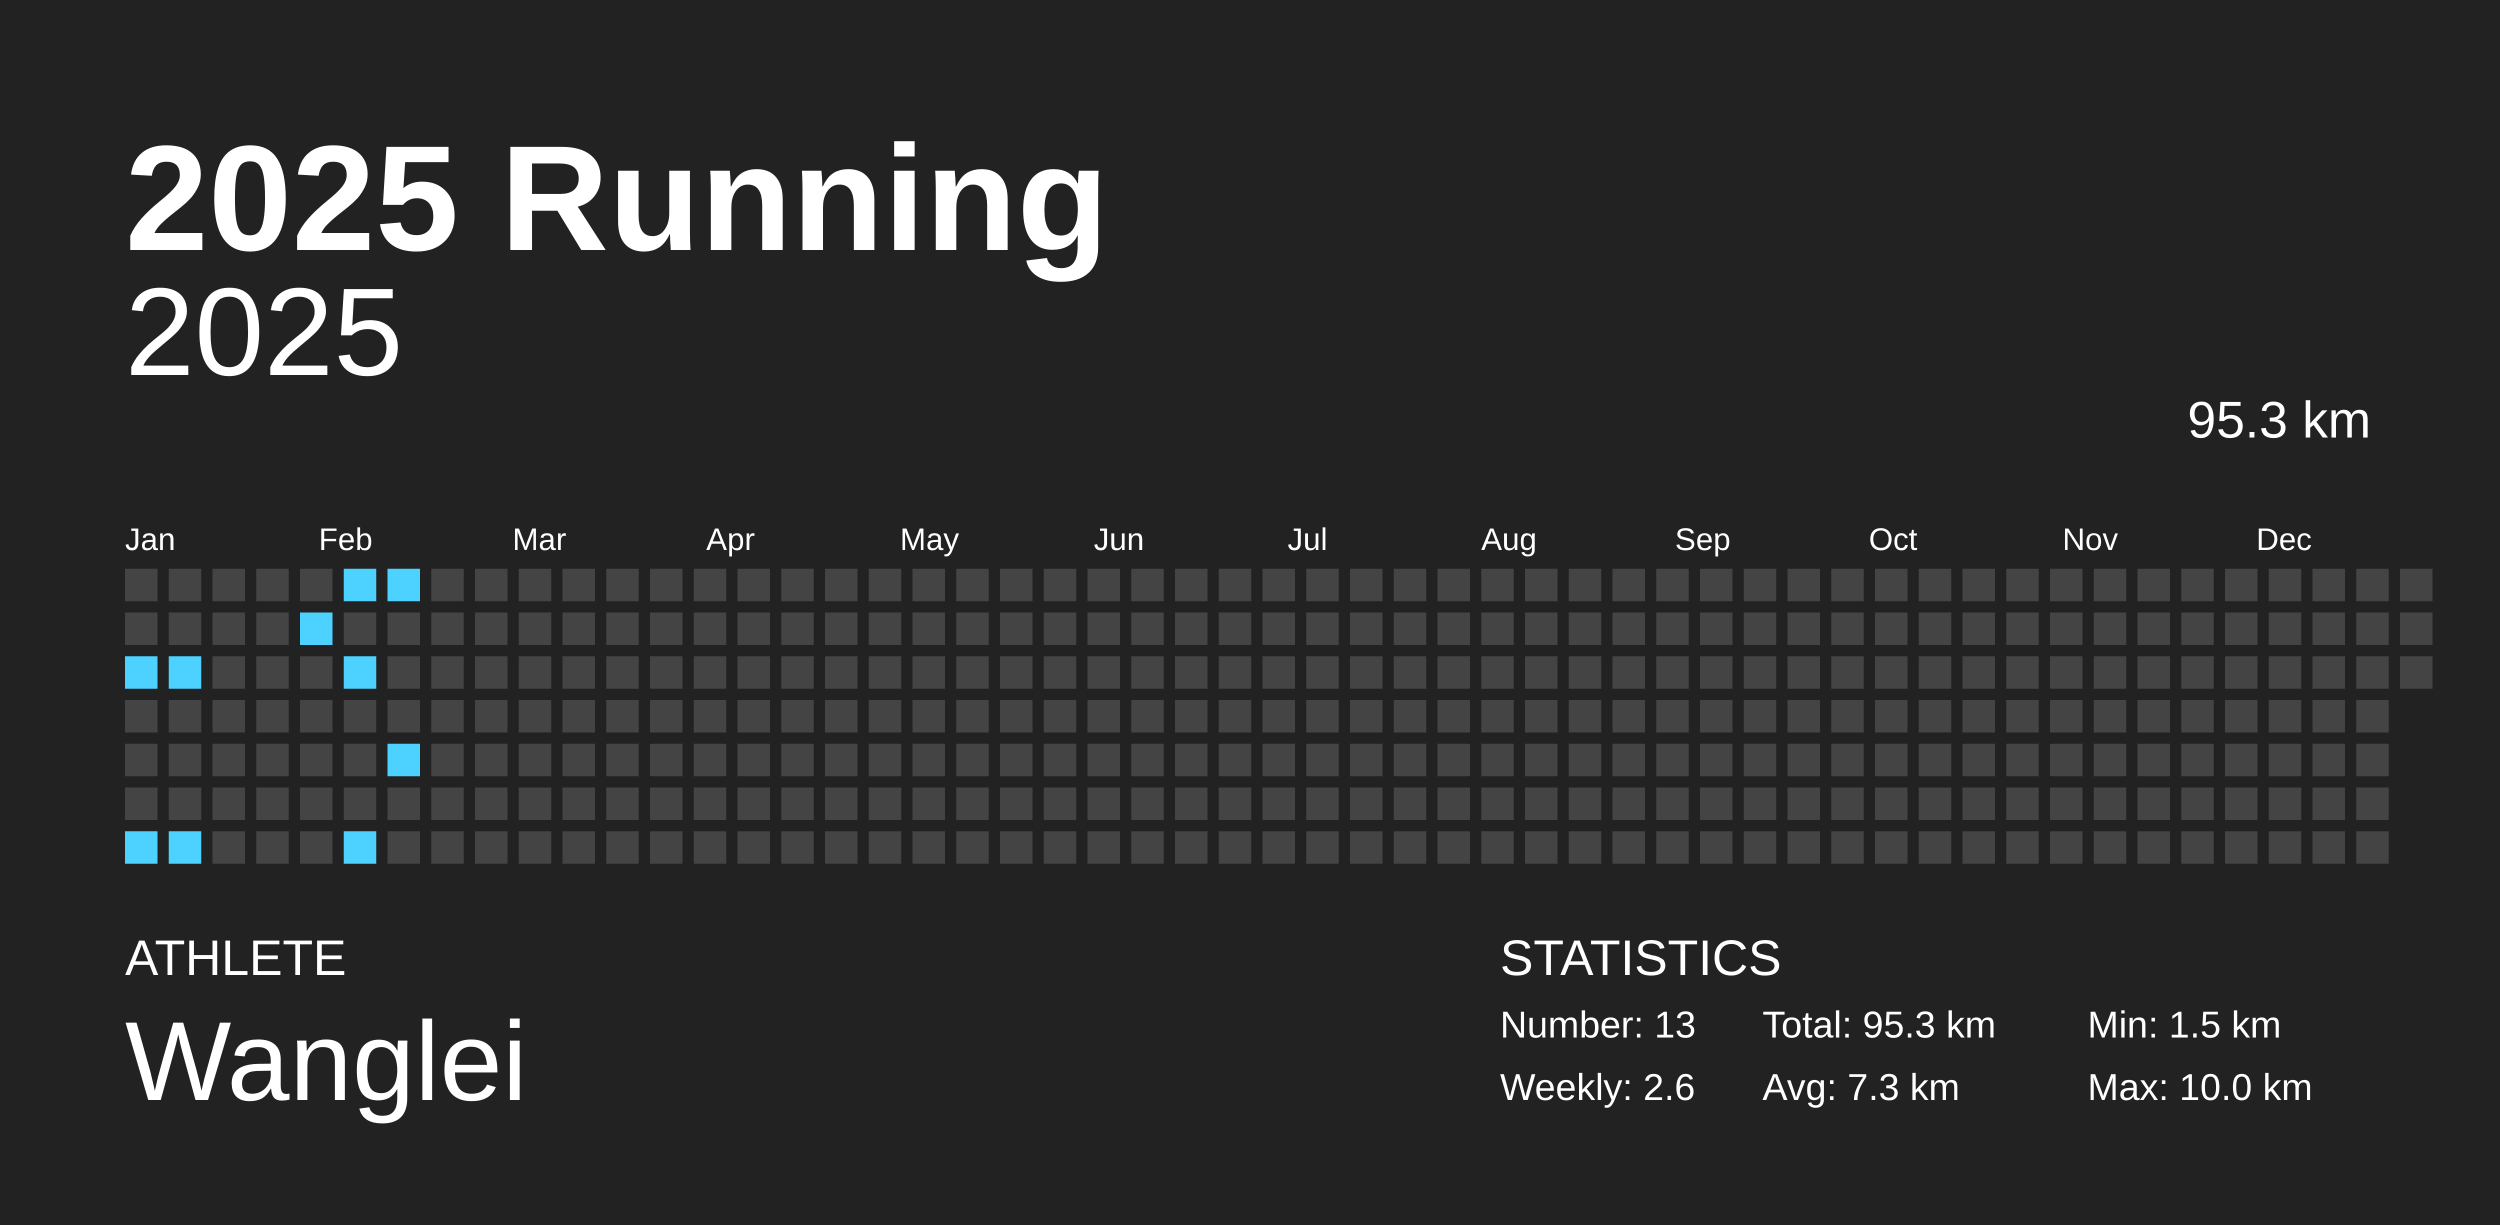
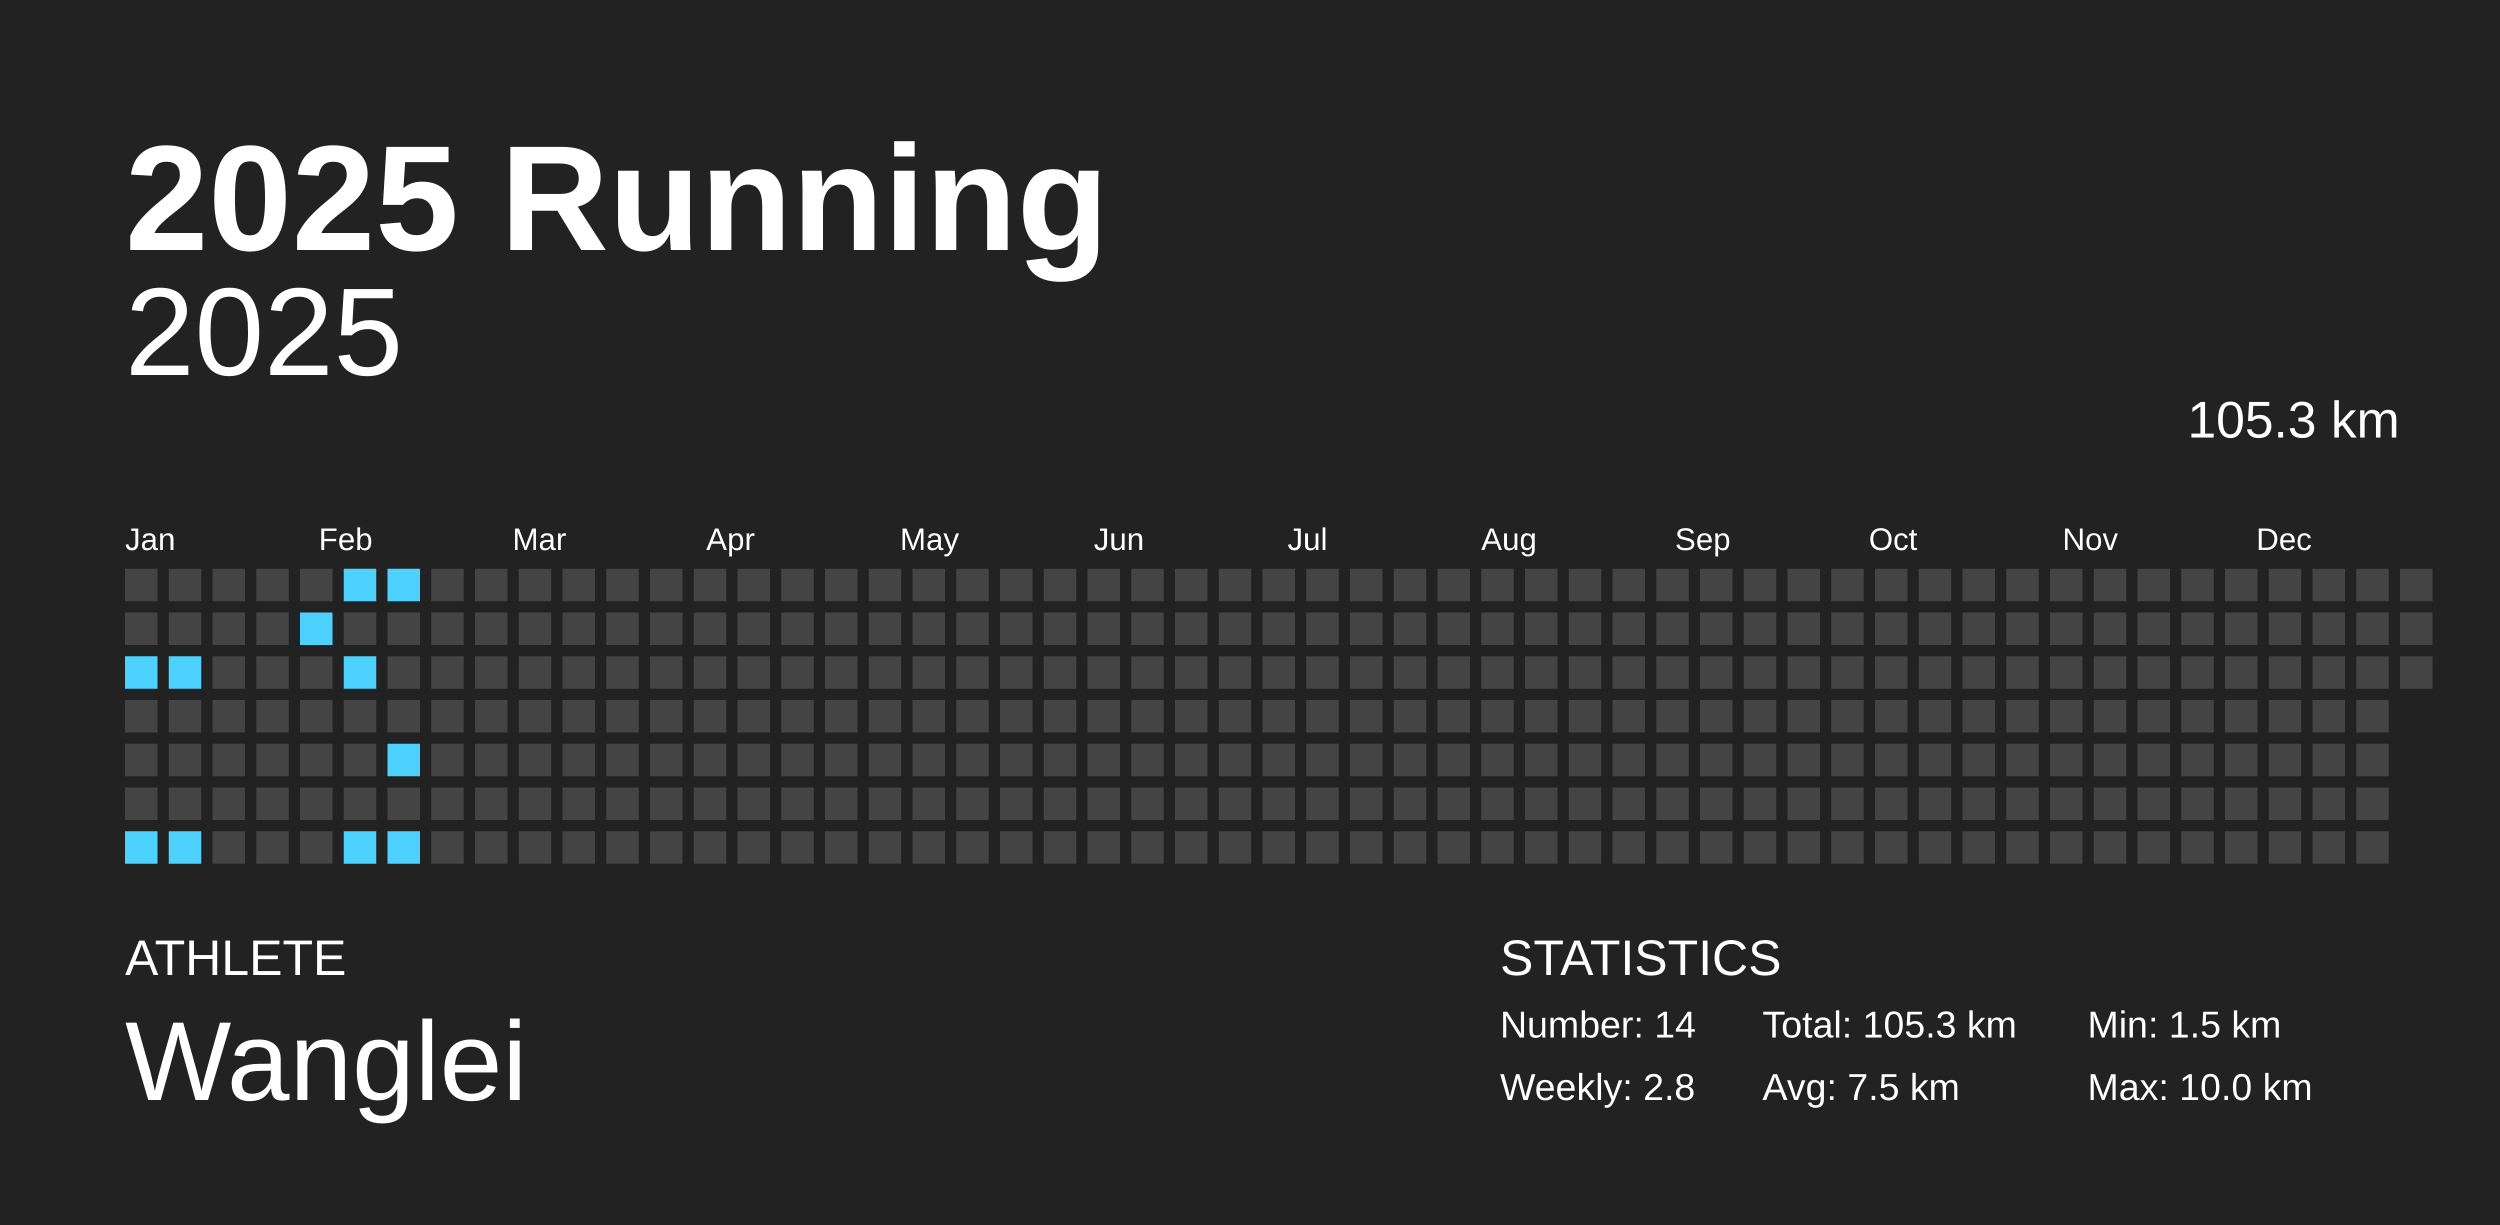
<svg xmlns="http://www.w3.org/2000/svg" baseProfile="full" height="98mm" version="1.1" viewBox="0,0,200,98" width="200mm">
  <defs />
  <rect fill="#222222" height="98" width="200" x="0" y="0" />
  <text fill="#FFFFFF" style="font-size:12px; font-family:Arial; font-weight:bold;" x="10" y="20">2025 Running</text>
  <text fill="#FFFFFF" style="font-size:4px; font-family:Arial" x="10" y="78">ATHLETE</text>
  <text fill="#FFFFFF" style="font-size:9px; font-family:Arial" x="10" y="88">Wanglei</text>
  <text fill="#FFFFFF" style="font-size:4px; font-family:Arial" x="120" y="78">STATISTICS</text>
-   <text fill="#FFFFFF" style="font-size:3px; font-family:Arial" x="120" y="83">Number: 13</text>
-   <text fill="#FFFFFF" style="font-size:3px; font-family:Arial" x="120" y="88">Weekly: 2.6</text>
-   <text fill="#FFFFFF" style="font-size:3px; font-family:Arial" x="141" y="83">Total: 95.3 km</text>
-   <text fill="#FFFFFF" style="font-size:3px; font-family:Arial" x="141" y="88">Avg: 7.3 km</text>
+   <text fill="#FFFFFF" style="font-size:3px; font-family:Arial" x="120" y="83">Number: 14</text>
+   <text fill="#FFFFFF" style="font-size:3px; font-family:Arial" x="120" y="88">Weekly: 2.8</text>
+   <text fill="#FFFFFF" style="font-size:3px; font-family:Arial" x="141" y="83">Total: 105.3 km</text>
+   <text fill="#FFFFFF" style="font-size:3px; font-family:Arial" x="141" y="88">Avg: 7.5 km</text>
  <text fill="#FFFFFF" style="font-size:3px; font-family:Arial" x="167" y="83">Min: 1.5 km</text>
  <text fill="#FFFFFF" style="font-size:3px; font-family:Arial" x="167" y="88">Max: 10.0 km</text>
  <text alignment-baseline="hanging" fill="#FFFFFF" style="font-size:10.0px; font-family:Arial;" x="10" y="30">2025</text>
-   <text alignment-baseline="hanging" fill="#FFFFFF" style="font-size:4.125px; font-family:Arial;" x="175" y="35">95.3 km</text>
+   <text alignment-baseline="hanging" fill="#FFFFFF" style="font-size:4.125px; font-family:Arial;" x="175" y="35">105.3 km</text>
  <text fill="#FFFFFF" style="font-size:2.5px; font-family:Arial" x="10.0" y="44">Jan</text>
  <text fill="#FFFFFF" style="font-size:2.5px; font-family:Arial" x="25.5" y="44">Feb</text>
  <text fill="#FFFFFF" style="font-size:2.5px; font-family:Arial" x="41.0" y="44">Mar</text>
  <text fill="#FFFFFF" style="font-size:2.5px; font-family:Arial" x="56.5" y="44">Apr</text>
  <text fill="#FFFFFF" style="font-size:2.5px; font-family:Arial" x="72.0" y="44">May</text>
  <text fill="#FFFFFF" style="font-size:2.5px; font-family:Arial" x="87.5" y="44">Jun</text>
  <text fill="#FFFFFF" style="font-size:2.5px; font-family:Arial" x="103.0" y="44">Jul</text>
  <text fill="#FFFFFF" style="font-size:2.5px; font-family:Arial" x="118.5" y="44">Aug</text>
  <text fill="#FFFFFF" style="font-size:2.5px; font-family:Arial" x="134.0" y="44">Sep</text>
  <text fill="#FFFFFF" style="font-size:2.5px; font-family:Arial" x="149.5" y="44">Oct</text>
  <text fill="#FFFFFF" style="font-size:2.5px; font-family:Arial" x="165.0" y="44">Nov</text>
  <text fill="#FFFFFF" style="font-size:2.5px; font-family:Arial" x="180.5" y="44">Dec</text>
  <rect fill="#444444" height="2.6" width="2.6" x="10.0" y="45.5" />
  <rect fill="#444444" height="2.6" width="2.6" x="10.0" y="49.0" />
  <rect fill="#4dd2ff" height="2.6" width="2.6" x="10.0" y="52.5" />
  <rect fill="#444444" height="2.6" width="2.6" x="10.0" y="56.0" />
  <rect fill="#444444" height="2.6" width="2.6" x="10.0" y="59.5" />
  <rect fill="#444444" height="2.6" width="2.6" x="10.0" y="63.0" />
  <rect fill="#4dd2ff" height="2.6" width="2.6" x="10.0" y="66.5" />
  <rect fill="#444444" height="2.6" width="2.6" x="13.5" y="45.5" />
  <rect fill="#444444" height="2.6" width="2.6" x="13.5" y="49.0" />
  <rect fill="#4dd2ff" height="2.6" width="2.6" x="13.5" y="52.5" />
  <rect fill="#444444" height="2.6" width="2.6" x="13.5" y="56.0" />
  <rect fill="#444444" height="2.6" width="2.6" x="13.5" y="59.5" />
  <rect fill="#444444" height="2.6" width="2.6" x="13.5" y="63.0" />
  <rect fill="#4dd2ff" height="2.6" width="2.6" x="13.5" y="66.5" />
  <rect fill="#444444" height="2.6" width="2.6" x="17.0" y="45.5" />
  <rect fill="#444444" height="2.6" width="2.6" x="17.0" y="49.0" />
  <rect fill="#444444" height="2.6" width="2.6" x="17.0" y="52.5" />
  <rect fill="#444444" height="2.6" width="2.6" x="17.0" y="56.0" />
  <rect fill="#444444" height="2.6" width="2.6" x="17.0" y="59.5" />
  <rect fill="#444444" height="2.6" width="2.6" x="17.0" y="63.0" />
  <rect fill="#444444" height="2.6" width="2.6" x="17.0" y="66.5" />
  <rect fill="#444444" height="2.6" width="2.6" x="20.5" y="45.5" />
  <rect fill="#444444" height="2.6" width="2.6" x="20.5" y="49.0" />
  <rect fill="#444444" height="2.6" width="2.6" x="20.5" y="52.5" />
  <rect fill="#444444" height="2.6" width="2.6" x="20.5" y="56.0" />
  <rect fill="#444444" height="2.6" width="2.6" x="20.5" y="59.5" />
  <rect fill="#444444" height="2.6" width="2.6" x="20.5" y="63.0" />
  <rect fill="#444444" height="2.6" width="2.6" x="20.5" y="66.5" />
  <rect fill="#444444" height="2.6" width="2.6" x="24.0" y="45.5" />
  <rect fill="#4dd2ff" height="2.6" width="2.6" x="24.0" y="49.0" />
  <rect fill="#444444" height="2.6" width="2.6" x="24.0" y="52.5" />
  <rect fill="#444444" height="2.6" width="2.6" x="24.0" y="56.0" />
  <rect fill="#444444" height="2.6" width="2.6" x="24.0" y="59.5" />
  <rect fill="#444444" height="2.6" width="2.6" x="24.0" y="63.0" />
  <rect fill="#444444" height="2.6" width="2.6" x="24.0" y="66.5" />
  <rect fill="#4dd2ff" height="2.6" width="2.6" x="27.5" y="45.5" />
  <rect fill="#444444" height="2.6" width="2.6" x="27.5" y="49.0" />
  <rect fill="#4dd2ff" height="2.6" width="2.6" x="27.5" y="52.5" />
  <rect fill="#444444" height="2.6" width="2.6" x="27.5" y="56.0" />
  <rect fill="#444444" height="2.6" width="2.6" x="27.5" y="59.5" />
  <rect fill="#444444" height="2.6" width="2.6" x="27.5" y="63.0" />
  <rect fill="#4dd2ff" height="2.6" width="2.6" x="27.5" y="66.5" />
  <rect fill="#4dd2ff" height="2.6" width="2.6" x="31.0" y="45.5" />
  <rect fill="#444444" height="2.6" width="2.6" x="31.0" y="49.0" />
  <rect fill="#444444" height="2.6" width="2.6" x="31.0" y="52.5" />
  <rect fill="#444444" height="2.6" width="2.6" x="31.0" y="56.0" />
  <rect fill="#4dd2ff" height="2.6" width="2.6" x="31.0" y="59.5" />
  <rect fill="#444444" height="2.6" width="2.6" x="31.0" y="63.0" />
-   <rect fill="#444444" height="2.6" width="2.6" x="31.0" y="66.5" />
+   <rect fill="#4dd2ff" height="2.6" width="2.6" x="31.0" y="66.5" />
  <rect fill="#444444" height="2.6" width="2.6" x="34.5" y="45.5" />
  <rect fill="#444444" height="2.6" width="2.6" x="34.5" y="49.0" />
  <rect fill="#444444" height="2.6" width="2.6" x="34.5" y="52.5" />
  <rect fill="#444444" height="2.6" width="2.6" x="34.5" y="56.0" />
  <rect fill="#444444" height="2.6" width="2.6" x="34.5" y="59.5" />
  <rect fill="#444444" height="2.6" width="2.6" x="34.5" y="63.0" />
  <rect fill="#444444" height="2.6" width="2.6" x="34.5" y="66.5" />
  <rect fill="#444444" height="2.6" width="2.6" x="38.0" y="45.5" />
  <rect fill="#444444" height="2.6" width="2.6" x="38.0" y="49.0" />
  <rect fill="#444444" height="2.6" width="2.6" x="38.0" y="52.5" />
  <rect fill="#444444" height="2.6" width="2.6" x="38.0" y="56.0" />
  <rect fill="#444444" height="2.6" width="2.6" x="38.0" y="59.5" />
  <rect fill="#444444" height="2.6" width="2.6" x="38.0" y="63.0" />
  <rect fill="#444444" height="2.6" width="2.6" x="38.0" y="66.5" />
  <rect fill="#444444" height="2.6" width="2.6" x="41.5" y="45.5" />
  <rect fill="#444444" height="2.6" width="2.6" x="41.5" y="49.0" />
  <rect fill="#444444" height="2.6" width="2.6" x="41.5" y="52.5" />
  <rect fill="#444444" height="2.6" width="2.6" x="41.5" y="56.0" />
  <rect fill="#444444" height="2.6" width="2.6" x="41.5" y="59.5" />
  <rect fill="#444444" height="2.6" width="2.6" x="41.5" y="63.0" />
  <rect fill="#444444" height="2.6" width="2.6" x="41.5" y="66.5" />
  <rect fill="#444444" height="2.6" width="2.6" x="45.0" y="45.5" />
  <rect fill="#444444" height="2.6" width="2.6" x="45.0" y="49.0" />
  <rect fill="#444444" height="2.6" width="2.6" x="45.0" y="52.5" />
  <rect fill="#444444" height="2.6" width="2.6" x="45.0" y="56.0" />
  <rect fill="#444444" height="2.6" width="2.6" x="45.0" y="59.5" />
  <rect fill="#444444" height="2.6" width="2.6" x="45.0" y="63.0" />
  <rect fill="#444444" height="2.6" width="2.6" x="45.0" y="66.5" />
  <rect fill="#444444" height="2.6" width="2.6" x="48.5" y="45.5" />
  <rect fill="#444444" height="2.6" width="2.6" x="48.5" y="49.0" />
  <rect fill="#444444" height="2.6" width="2.6" x="48.5" y="52.5" />
  <rect fill="#444444" height="2.6" width="2.6" x="48.5" y="56.0" />
  <rect fill="#444444" height="2.6" width="2.6" x="48.5" y="59.5" />
  <rect fill="#444444" height="2.6" width="2.6" x="48.5" y="63.0" />
  <rect fill="#444444" height="2.6" width="2.6" x="48.5" y="66.5" />
  <rect fill="#444444" height="2.6" width="2.6" x="52.0" y="45.5" />
  <rect fill="#444444" height="2.6" width="2.6" x="52.0" y="49.0" />
  <rect fill="#444444" height="2.6" width="2.6" x="52.0" y="52.5" />
  <rect fill="#444444" height="2.6" width="2.6" x="52.0" y="56.0" />
  <rect fill="#444444" height="2.6" width="2.6" x="52.0" y="59.5" />
  <rect fill="#444444" height="2.6" width="2.6" x="52.0" y="63.0" />
  <rect fill="#444444" height="2.6" width="2.6" x="52.0" y="66.5" />
  <rect fill="#444444" height="2.6" width="2.6" x="55.5" y="45.5" />
  <rect fill="#444444" height="2.6" width="2.6" x="55.5" y="49.0" />
  <rect fill="#444444" height="2.6" width="2.6" x="55.5" y="52.5" />
  <rect fill="#444444" height="2.6" width="2.6" x="55.5" y="56.0" />
  <rect fill="#444444" height="2.6" width="2.6" x="55.5" y="59.5" />
  <rect fill="#444444" height="2.6" width="2.6" x="55.5" y="63.0" />
  <rect fill="#444444" height="2.6" width="2.6" x="55.5" y="66.5" />
  <rect fill="#444444" height="2.6" width="2.6" x="59.0" y="45.5" />
  <rect fill="#444444" height="2.6" width="2.6" x="59.0" y="49.0" />
  <rect fill="#444444" height="2.6" width="2.6" x="59.0" y="52.5" />
  <rect fill="#444444" height="2.6" width="2.6" x="59.0" y="56.0" />
  <rect fill="#444444" height="2.6" width="2.6" x="59.0" y="59.5" />
  <rect fill="#444444" height="2.6" width="2.6" x="59.0" y="63.0" />
  <rect fill="#444444" height="2.6" width="2.6" x="59.0" y="66.5" />
  <rect fill="#444444" height="2.6" width="2.6" x="62.5" y="45.5" />
  <rect fill="#444444" height="2.6" width="2.6" x="62.5" y="49.0" />
  <rect fill="#444444" height="2.6" width="2.6" x="62.5" y="52.5" />
  <rect fill="#444444" height="2.6" width="2.6" x="62.5" y="56.0" />
  <rect fill="#444444" height="2.6" width="2.6" x="62.5" y="59.5" />
  <rect fill="#444444" height="2.6" width="2.6" x="62.5" y="63.0" />
  <rect fill="#444444" height="2.6" width="2.6" x="62.5" y="66.5" />
  <rect fill="#444444" height="2.6" width="2.6" x="66.0" y="45.5" />
  <rect fill="#444444" height="2.6" width="2.6" x="66.0" y="49.0" />
  <rect fill="#444444" height="2.6" width="2.6" x="66.0" y="52.5" />
  <rect fill="#444444" height="2.6" width="2.6" x="66.0" y="56.0" />
  <rect fill="#444444" height="2.6" width="2.6" x="66.0" y="59.5" />
  <rect fill="#444444" height="2.6" width="2.6" x="66.0" y="63.0" />
  <rect fill="#444444" height="2.6" width="2.6" x="66.0" y="66.5" />
  <rect fill="#444444" height="2.6" width="2.6" x="69.5" y="45.5" />
  <rect fill="#444444" height="2.6" width="2.6" x="69.5" y="49.0" />
  <rect fill="#444444" height="2.6" width="2.6" x="69.5" y="52.5" />
  <rect fill="#444444" height="2.6" width="2.6" x="69.5" y="56.0" />
  <rect fill="#444444" height="2.6" width="2.6" x="69.5" y="59.5" />
  <rect fill="#444444" height="2.6" width="2.6" x="69.5" y="63.0" />
  <rect fill="#444444" height="2.6" width="2.6" x="69.5" y="66.5" />
  <rect fill="#444444" height="2.6" width="2.6" x="73.0" y="45.5" />
  <rect fill="#444444" height="2.6" width="2.6" x="73.0" y="49.0" />
  <rect fill="#444444" height="2.6" width="2.6" x="73.0" y="52.5" />
  <rect fill="#444444" height="2.6" width="2.6" x="73.0" y="56.0" />
  <rect fill="#444444" height="2.6" width="2.6" x="73.0" y="59.5" />
  <rect fill="#444444" height="2.6" width="2.6" x="73.0" y="63.0" />
  <rect fill="#444444" height="2.6" width="2.6" x="73.0" y="66.5" />
  <rect fill="#444444" height="2.6" width="2.6" x="76.5" y="45.5" />
  <rect fill="#444444" height="2.6" width="2.6" x="76.5" y="49.0" />
  <rect fill="#444444" height="2.6" width="2.6" x="76.5" y="52.5" />
  <rect fill="#444444" height="2.6" width="2.6" x="76.5" y="56.0" />
  <rect fill="#444444" height="2.6" width="2.6" x="76.5" y="59.5" />
  <rect fill="#444444" height="2.6" width="2.6" x="76.5" y="63.0" />
  <rect fill="#444444" height="2.6" width="2.6" x="76.5" y="66.5" />
  <rect fill="#444444" height="2.6" width="2.6" x="80.0" y="45.5" />
  <rect fill="#444444" height="2.6" width="2.6" x="80.0" y="49.0" />
  <rect fill="#444444" height="2.6" width="2.6" x="80.0" y="52.5" />
  <rect fill="#444444" height="2.6" width="2.6" x="80.0" y="56.0" />
  <rect fill="#444444" height="2.6" width="2.6" x="80.0" y="59.5" />
  <rect fill="#444444" height="2.6" width="2.6" x="80.0" y="63.0" />
  <rect fill="#444444" height="2.6" width="2.6" x="80.0" y="66.5" />
  <rect fill="#444444" height="2.6" width="2.6" x="83.5" y="45.5" />
  <rect fill="#444444" height="2.6" width="2.6" x="83.5" y="49.0" />
  <rect fill="#444444" height="2.6" width="2.6" x="83.5" y="52.5" />
  <rect fill="#444444" height="2.6" width="2.6" x="83.5" y="56.0" />
  <rect fill="#444444" height="2.6" width="2.6" x="83.5" y="59.5" />
  <rect fill="#444444" height="2.6" width="2.6" x="83.5" y="63.0" />
  <rect fill="#444444" height="2.6" width="2.6" x="83.5" y="66.5" />
  <rect fill="#444444" height="2.6" width="2.6" x="87.0" y="45.5" />
  <rect fill="#444444" height="2.6" width="2.6" x="87.0" y="49.0" />
  <rect fill="#444444" height="2.6" width="2.6" x="87.0" y="52.5" />
  <rect fill="#444444" height="2.6" width="2.6" x="87.0" y="56.0" />
  <rect fill="#444444" height="2.6" width="2.6" x="87.0" y="59.5" />
  <rect fill="#444444" height="2.6" width="2.6" x="87.0" y="63.0" />
  <rect fill="#444444" height="2.6" width="2.6" x="87.0" y="66.5" />
  <rect fill="#444444" height="2.6" width="2.6" x="90.5" y="45.5" />
  <rect fill="#444444" height="2.6" width="2.6" x="90.5" y="49.0" />
  <rect fill="#444444" height="2.6" width="2.6" x="90.5" y="52.5" />
  <rect fill="#444444" height="2.6" width="2.6" x="90.5" y="56.0" />
  <rect fill="#444444" height="2.6" width="2.6" x="90.5" y="59.5" />
  <rect fill="#444444" height="2.6" width="2.6" x="90.5" y="63.0" />
  <rect fill="#444444" height="2.6" width="2.6" x="90.5" y="66.5" />
  <rect fill="#444444" height="2.6" width="2.6" x="94.0" y="45.5" />
  <rect fill="#444444" height="2.6" width="2.6" x="94.0" y="49.0" />
  <rect fill="#444444" height="2.6" width="2.6" x="94.0" y="52.5" />
  <rect fill="#444444" height="2.6" width="2.6" x="94.0" y="56.0" />
  <rect fill="#444444" height="2.6" width="2.6" x="94.0" y="59.5" />
  <rect fill="#444444" height="2.6" width="2.6" x="94.0" y="63.0" />
  <rect fill="#444444" height="2.6" width="2.6" x="94.0" y="66.5" />
  <rect fill="#444444" height="2.6" width="2.6" x="97.5" y="45.5" />
  <rect fill="#444444" height="2.6" width="2.6" x="97.5" y="49.0" />
  <rect fill="#444444" height="2.6" width="2.6" x="97.5" y="52.5" />
  <rect fill="#444444" height="2.6" width="2.6" x="97.5" y="56.0" />
  <rect fill="#444444" height="2.6" width="2.6" x="97.5" y="59.5" />
  <rect fill="#444444" height="2.6" width="2.6" x="97.5" y="63.0" />
  <rect fill="#444444" height="2.6" width="2.6" x="97.5" y="66.5" />
  <rect fill="#444444" height="2.6" width="2.6" x="101.0" y="45.5" />
  <rect fill="#444444" height="2.6" width="2.6" x="101.0" y="49.0" />
  <rect fill="#444444" height="2.6" width="2.6" x="101.0" y="52.5" />
  <rect fill="#444444" height="2.6" width="2.6" x="101.0" y="56.0" />
  <rect fill="#444444" height="2.6" width="2.6" x="101.0" y="59.5" />
  <rect fill="#444444" height="2.6" width="2.6" x="101.0" y="63.0" />
  <rect fill="#444444" height="2.6" width="2.6" x="101.0" y="66.5" />
  <rect fill="#444444" height="2.6" width="2.6" x="104.5" y="45.5" />
  <rect fill="#444444" height="2.6" width="2.6" x="104.5" y="49.0" />
  <rect fill="#444444" height="2.6" width="2.6" x="104.5" y="52.5" />
  <rect fill="#444444" height="2.6" width="2.6" x="104.5" y="56.0" />
  <rect fill="#444444" height="2.6" width="2.6" x="104.5" y="59.5" />
  <rect fill="#444444" height="2.6" width="2.6" x="104.5" y="63.0" />
  <rect fill="#444444" height="2.6" width="2.6" x="104.5" y="66.5" />
  <rect fill="#444444" height="2.6" width="2.6" x="108.0" y="45.5" />
  <rect fill="#444444" height="2.6" width="2.6" x="108.0" y="49.0" />
  <rect fill="#444444" height="2.6" width="2.6" x="108.0" y="52.5" />
  <rect fill="#444444" height="2.6" width="2.6" x="108.0" y="56.0" />
  <rect fill="#444444" height="2.6" width="2.6" x="108.0" y="59.5" />
  <rect fill="#444444" height="2.6" width="2.6" x="108.0" y="63.0" />
  <rect fill="#444444" height="2.6" width="2.6" x="108.0" y="66.5" />
  <rect fill="#444444" height="2.6" width="2.6" x="111.5" y="45.5" />
  <rect fill="#444444" height="2.6" width="2.6" x="111.5" y="49.0" />
  <rect fill="#444444" height="2.6" width="2.6" x="111.5" y="52.5" />
  <rect fill="#444444" height="2.6" width="2.6" x="111.5" y="56.0" />
  <rect fill="#444444" height="2.6" width="2.6" x="111.5" y="59.5" />
  <rect fill="#444444" height="2.6" width="2.6" x="111.5" y="63.0" />
  <rect fill="#444444" height="2.6" width="2.6" x="111.5" y="66.5" />
  <rect fill="#444444" height="2.6" width="2.6" x="115.0" y="45.5" />
  <rect fill="#444444" height="2.6" width="2.6" x="115.0" y="49.0" />
  <rect fill="#444444" height="2.6" width="2.6" x="115.0" y="52.5" />
  <rect fill="#444444" height="2.6" width="2.6" x="115.0" y="56.0" />
  <rect fill="#444444" height="2.6" width="2.6" x="115.0" y="59.5" />
  <rect fill="#444444" height="2.6" width="2.6" x="115.0" y="63.0" />
  <rect fill="#444444" height="2.6" width="2.6" x="115.0" y="66.5" />
  <rect fill="#444444" height="2.6" width="2.6" x="118.5" y="45.5" />
  <rect fill="#444444" height="2.6" width="2.6" x="118.5" y="49.0" />
  <rect fill="#444444" height="2.6" width="2.6" x="118.5" y="52.5" />
  <rect fill="#444444" height="2.6" width="2.6" x="118.5" y="56.0" />
  <rect fill="#444444" height="2.6" width="2.6" x="118.5" y="59.5" />
  <rect fill="#444444" height="2.6" width="2.6" x="118.5" y="63.0" />
  <rect fill="#444444" height="2.6" width="2.6" x="118.5" y="66.5" />
  <rect fill="#444444" height="2.6" width="2.6" x="122.0" y="45.5" />
  <rect fill="#444444" height="2.6" width="2.6" x="122.0" y="49.0" />
  <rect fill="#444444" height="2.6" width="2.6" x="122.0" y="52.5" />
  <rect fill="#444444" height="2.6" width="2.6" x="122.0" y="56.0" />
  <rect fill="#444444" height="2.6" width="2.6" x="122.0" y="59.5" />
  <rect fill="#444444" height="2.6" width="2.6" x="122.0" y="63.0" />
  <rect fill="#444444" height="2.6" width="2.6" x="122.0" y="66.5" />
  <rect fill="#444444" height="2.6" width="2.6" x="125.5" y="45.5" />
  <rect fill="#444444" height="2.6" width="2.6" x="125.5" y="49.0" />
  <rect fill="#444444" height="2.6" width="2.6" x="125.5" y="52.5" />
  <rect fill="#444444" height="2.6" width="2.6" x="125.5" y="56.0" />
  <rect fill="#444444" height="2.6" width="2.6" x="125.5" y="59.5" />
  <rect fill="#444444" height="2.6" width="2.6" x="125.5" y="63.0" />
  <rect fill="#444444" height="2.6" width="2.6" x="125.5" y="66.5" />
  <rect fill="#444444" height="2.6" width="2.6" x="129.0" y="45.5" />
  <rect fill="#444444" height="2.6" width="2.6" x="129.0" y="49.0" />
  <rect fill="#444444" height="2.6" width="2.6" x="129.0" y="52.5" />
  <rect fill="#444444" height="2.6" width="2.6" x="129.0" y="56.0" />
  <rect fill="#444444" height="2.6" width="2.6" x="129.0" y="59.5" />
  <rect fill="#444444" height="2.6" width="2.6" x="129.0" y="63.0" />
  <rect fill="#444444" height="2.6" width="2.6" x="129.0" y="66.5" />
  <rect fill="#444444" height="2.6" width="2.6" x="132.5" y="45.5" />
  <rect fill="#444444" height="2.6" width="2.6" x="132.5" y="49.0" />
  <rect fill="#444444" height="2.6" width="2.6" x="132.5" y="52.5" />
  <rect fill="#444444" height="2.6" width="2.6" x="132.5" y="56.0" />
  <rect fill="#444444" height="2.6" width="2.6" x="132.5" y="59.5" />
  <rect fill="#444444" height="2.6" width="2.6" x="132.5" y="63.0" />
  <rect fill="#444444" height="2.6" width="2.6" x="132.5" y="66.5" />
  <rect fill="#444444" height="2.6" width="2.6" x="136.0" y="45.5" />
  <rect fill="#444444" height="2.6" width="2.6" x="136.0" y="49.0" />
  <rect fill="#444444" height="2.6" width="2.6" x="136.0" y="52.5" />
  <rect fill="#444444" height="2.6" width="2.6" x="136.0" y="56.0" />
  <rect fill="#444444" height="2.6" width="2.6" x="136.0" y="59.5" />
  <rect fill="#444444" height="2.6" width="2.6" x="136.0" y="63.0" />
  <rect fill="#444444" height="2.6" width="2.6" x="136.0" y="66.5" />
  <rect fill="#444444" height="2.6" width="2.6" x="139.5" y="45.5" />
  <rect fill="#444444" height="2.6" width="2.6" x="139.5" y="49.0" />
  <rect fill="#444444" height="2.6" width="2.6" x="139.5" y="52.5" />
  <rect fill="#444444" height="2.6" width="2.6" x="139.5" y="56.0" />
  <rect fill="#444444" height="2.6" width="2.6" x="139.5" y="59.5" />
  <rect fill="#444444" height="2.6" width="2.6" x="139.5" y="63.0" />
  <rect fill="#444444" height="2.6" width="2.6" x="139.5" y="66.5" />
  <rect fill="#444444" height="2.6" width="2.6" x="143.0" y="45.5" />
  <rect fill="#444444" height="2.6" width="2.6" x="143.0" y="49.0" />
  <rect fill="#444444" height="2.6" width="2.6" x="143.0" y="52.5" />
  <rect fill="#444444" height="2.6" width="2.6" x="143.0" y="56.0" />
  <rect fill="#444444" height="2.6" width="2.6" x="143.0" y="59.5" />
  <rect fill="#444444" height="2.6" width="2.6" x="143.0" y="63.0" />
  <rect fill="#444444" height="2.6" width="2.6" x="143.0" y="66.5" />
  <rect fill="#444444" height="2.6" width="2.6" x="146.5" y="45.5" />
  <rect fill="#444444" height="2.6" width="2.6" x="146.5" y="49.0" />
  <rect fill="#444444" height="2.6" width="2.6" x="146.5" y="52.5" />
  <rect fill="#444444" height="2.6" width="2.6" x="146.5" y="56.0" />
  <rect fill="#444444" height="2.6" width="2.6" x="146.5" y="59.5" />
  <rect fill="#444444" height="2.6" width="2.6" x="146.5" y="63.0" />
  <rect fill="#444444" height="2.6" width="2.6" x="146.5" y="66.5" />
  <rect fill="#444444" height="2.6" width="2.6" x="150.0" y="45.5" />
  <rect fill="#444444" height="2.6" width="2.6" x="150.0" y="49.0" />
  <rect fill="#444444" height="2.6" width="2.6" x="150.0" y="52.5" />
  <rect fill="#444444" height="2.6" width="2.6" x="150.0" y="56.0" />
  <rect fill="#444444" height="2.6" width="2.6" x="150.0" y="59.5" />
  <rect fill="#444444" height="2.6" width="2.6" x="150.0" y="63.0" />
  <rect fill="#444444" height="2.6" width="2.6" x="150.0" y="66.5" />
  <rect fill="#444444" height="2.6" width="2.6" x="153.5" y="45.5" />
  <rect fill="#444444" height="2.6" width="2.6" x="153.5" y="49.0" />
  <rect fill="#444444" height="2.6" width="2.6" x="153.5" y="52.5" />
  <rect fill="#444444" height="2.6" width="2.6" x="153.5" y="56.0" />
  <rect fill="#444444" height="2.6" width="2.6" x="153.5" y="59.5" />
  <rect fill="#444444" height="2.6" width="2.6" x="153.5" y="63.0" />
  <rect fill="#444444" height="2.6" width="2.6" x="153.5" y="66.5" />
  <rect fill="#444444" height="2.6" width="2.6" x="157.0" y="45.5" />
  <rect fill="#444444" height="2.6" width="2.6" x="157.0" y="49.0" />
  <rect fill="#444444" height="2.6" width="2.6" x="157.0" y="52.5" />
  <rect fill="#444444" height="2.6" width="2.6" x="157.0" y="56.0" />
  <rect fill="#444444" height="2.6" width="2.6" x="157.0" y="59.5" />
  <rect fill="#444444" height="2.6" width="2.6" x="157.0" y="63.0" />
  <rect fill="#444444" height="2.6" width="2.6" x="157.0" y="66.5" />
  <rect fill="#444444" height="2.6" width="2.6" x="160.5" y="45.5" />
  <rect fill="#444444" height="2.6" width="2.6" x="160.5" y="49.0" />
  <rect fill="#444444" height="2.6" width="2.6" x="160.5" y="52.5" />
  <rect fill="#444444" height="2.6" width="2.6" x="160.5" y="56.0" />
  <rect fill="#444444" height="2.6" width="2.6" x="160.5" y="59.5" />
  <rect fill="#444444" height="2.6" width="2.6" x="160.5" y="63.0" />
  <rect fill="#444444" height="2.6" width="2.6" x="160.5" y="66.5" />
  <rect fill="#444444" height="2.6" width="2.6" x="164.0" y="45.5" />
  <rect fill="#444444" height="2.6" width="2.6" x="164.0" y="49.0" />
  <rect fill="#444444" height="2.6" width="2.6" x="164.0" y="52.5" />
  <rect fill="#444444" height="2.6" width="2.6" x="164.0" y="56.0" />
  <rect fill="#444444" height="2.6" width="2.6" x="164.0" y="59.5" />
  <rect fill="#444444" height="2.6" width="2.6" x="164.0" y="63.0" />
  <rect fill="#444444" height="2.6" width="2.6" x="164.0" y="66.5" />
  <rect fill="#444444" height="2.6" width="2.6" x="167.5" y="45.5" />
  <rect fill="#444444" height="2.6" width="2.6" x="167.5" y="49.0" />
  <rect fill="#444444" height="2.6" width="2.6" x="167.5" y="52.5" />
  <rect fill="#444444" height="2.6" width="2.6" x="167.5" y="56.0" />
  <rect fill="#444444" height="2.6" width="2.6" x="167.5" y="59.5" />
  <rect fill="#444444" height="2.6" width="2.6" x="167.5" y="63.0" />
  <rect fill="#444444" height="2.6" width="2.6" x="167.5" y="66.5" />
  <rect fill="#444444" height="2.6" width="2.6" x="171.0" y="45.5" />
  <rect fill="#444444" height="2.6" width="2.6" x="171.0" y="49.0" />
  <rect fill="#444444" height="2.6" width="2.6" x="171.0" y="52.5" />
  <rect fill="#444444" height="2.6" width="2.6" x="171.0" y="56.0" />
  <rect fill="#444444" height="2.6" width="2.6" x="171.0" y="59.5" />
  <rect fill="#444444" height="2.6" width="2.6" x="171.0" y="63.0" />
  <rect fill="#444444" height="2.6" width="2.6" x="171.0" y="66.5" />
  <rect fill="#444444" height="2.6" width="2.6" x="174.5" y="45.5" />
  <rect fill="#444444" height="2.6" width="2.6" x="174.5" y="49.0" />
  <rect fill="#444444" height="2.6" width="2.6" x="174.5" y="52.5" />
  <rect fill="#444444" height="2.6" width="2.6" x="174.5" y="56.0" />
  <rect fill="#444444" height="2.6" width="2.6" x="174.5" y="59.5" />
  <rect fill="#444444" height="2.6" width="2.6" x="174.5" y="63.0" />
  <rect fill="#444444" height="2.6" width="2.6" x="174.5" y="66.5" />
  <rect fill="#444444" height="2.6" width="2.6" x="178.0" y="45.5" />
  <rect fill="#444444" height="2.6" width="2.6" x="178.0" y="49.0" />
  <rect fill="#444444" height="2.6" width="2.6" x="178.0" y="52.5" />
  <rect fill="#444444" height="2.6" width="2.6" x="178.0" y="56.0" />
  <rect fill="#444444" height="2.6" width="2.6" x="178.0" y="59.5" />
  <rect fill="#444444" height="2.6" width="2.6" x="178.0" y="63.0" />
  <rect fill="#444444" height="2.6" width="2.6" x="178.0" y="66.5" />
  <rect fill="#444444" height="2.6" width="2.6" x="181.5" y="45.5" />
  <rect fill="#444444" height="2.6" width="2.6" x="181.5" y="49.0" />
  <rect fill="#444444" height="2.6" width="2.6" x="181.5" y="52.5" />
  <rect fill="#444444" height="2.6" width="2.6" x="181.5" y="56.0" />
  <rect fill="#444444" height="2.6" width="2.6" x="181.5" y="59.5" />
  <rect fill="#444444" height="2.6" width="2.6" x="181.5" y="63.0" />
  <rect fill="#444444" height="2.6" width="2.6" x="181.5" y="66.5" />
  <rect fill="#444444" height="2.6" width="2.6" x="185.0" y="45.5" />
  <rect fill="#444444" height="2.6" width="2.6" x="185.0" y="49.0" />
  <rect fill="#444444" height="2.6" width="2.6" x="185.0" y="52.5" />
  <rect fill="#444444" height="2.6" width="2.6" x="185.0" y="56.0" />
  <rect fill="#444444" height="2.6" width="2.6" x="185.0" y="59.5" />
  <rect fill="#444444" height="2.6" width="2.6" x="185.0" y="63.0" />
  <rect fill="#444444" height="2.6" width="2.6" x="185.0" y="66.5" />
  <rect fill="#444444" height="2.6" width="2.6" x="188.5" y="45.5" />
  <rect fill="#444444" height="2.6" width="2.6" x="188.5" y="49.0" />
  <rect fill="#444444" height="2.6" width="2.6" x="188.5" y="52.5" />
  <rect fill="#444444" height="2.6" width="2.6" x="188.5" y="56.0" />
  <rect fill="#444444" height="2.6" width="2.6" x="188.5" y="59.5" />
  <rect fill="#444444" height="2.6" width="2.6" x="188.5" y="63.0" />
  <rect fill="#444444" height="2.6" width="2.6" x="188.5" y="66.5" />
  <rect fill="#444444" height="2.6" width="2.6" x="192.0" y="45.5" />
  <rect fill="#444444" height="2.6" width="2.6" x="192.0" y="49.0" />
  <rect fill="#444444" height="2.6" width="2.6" x="192.0" y="52.5" />
</svg>
